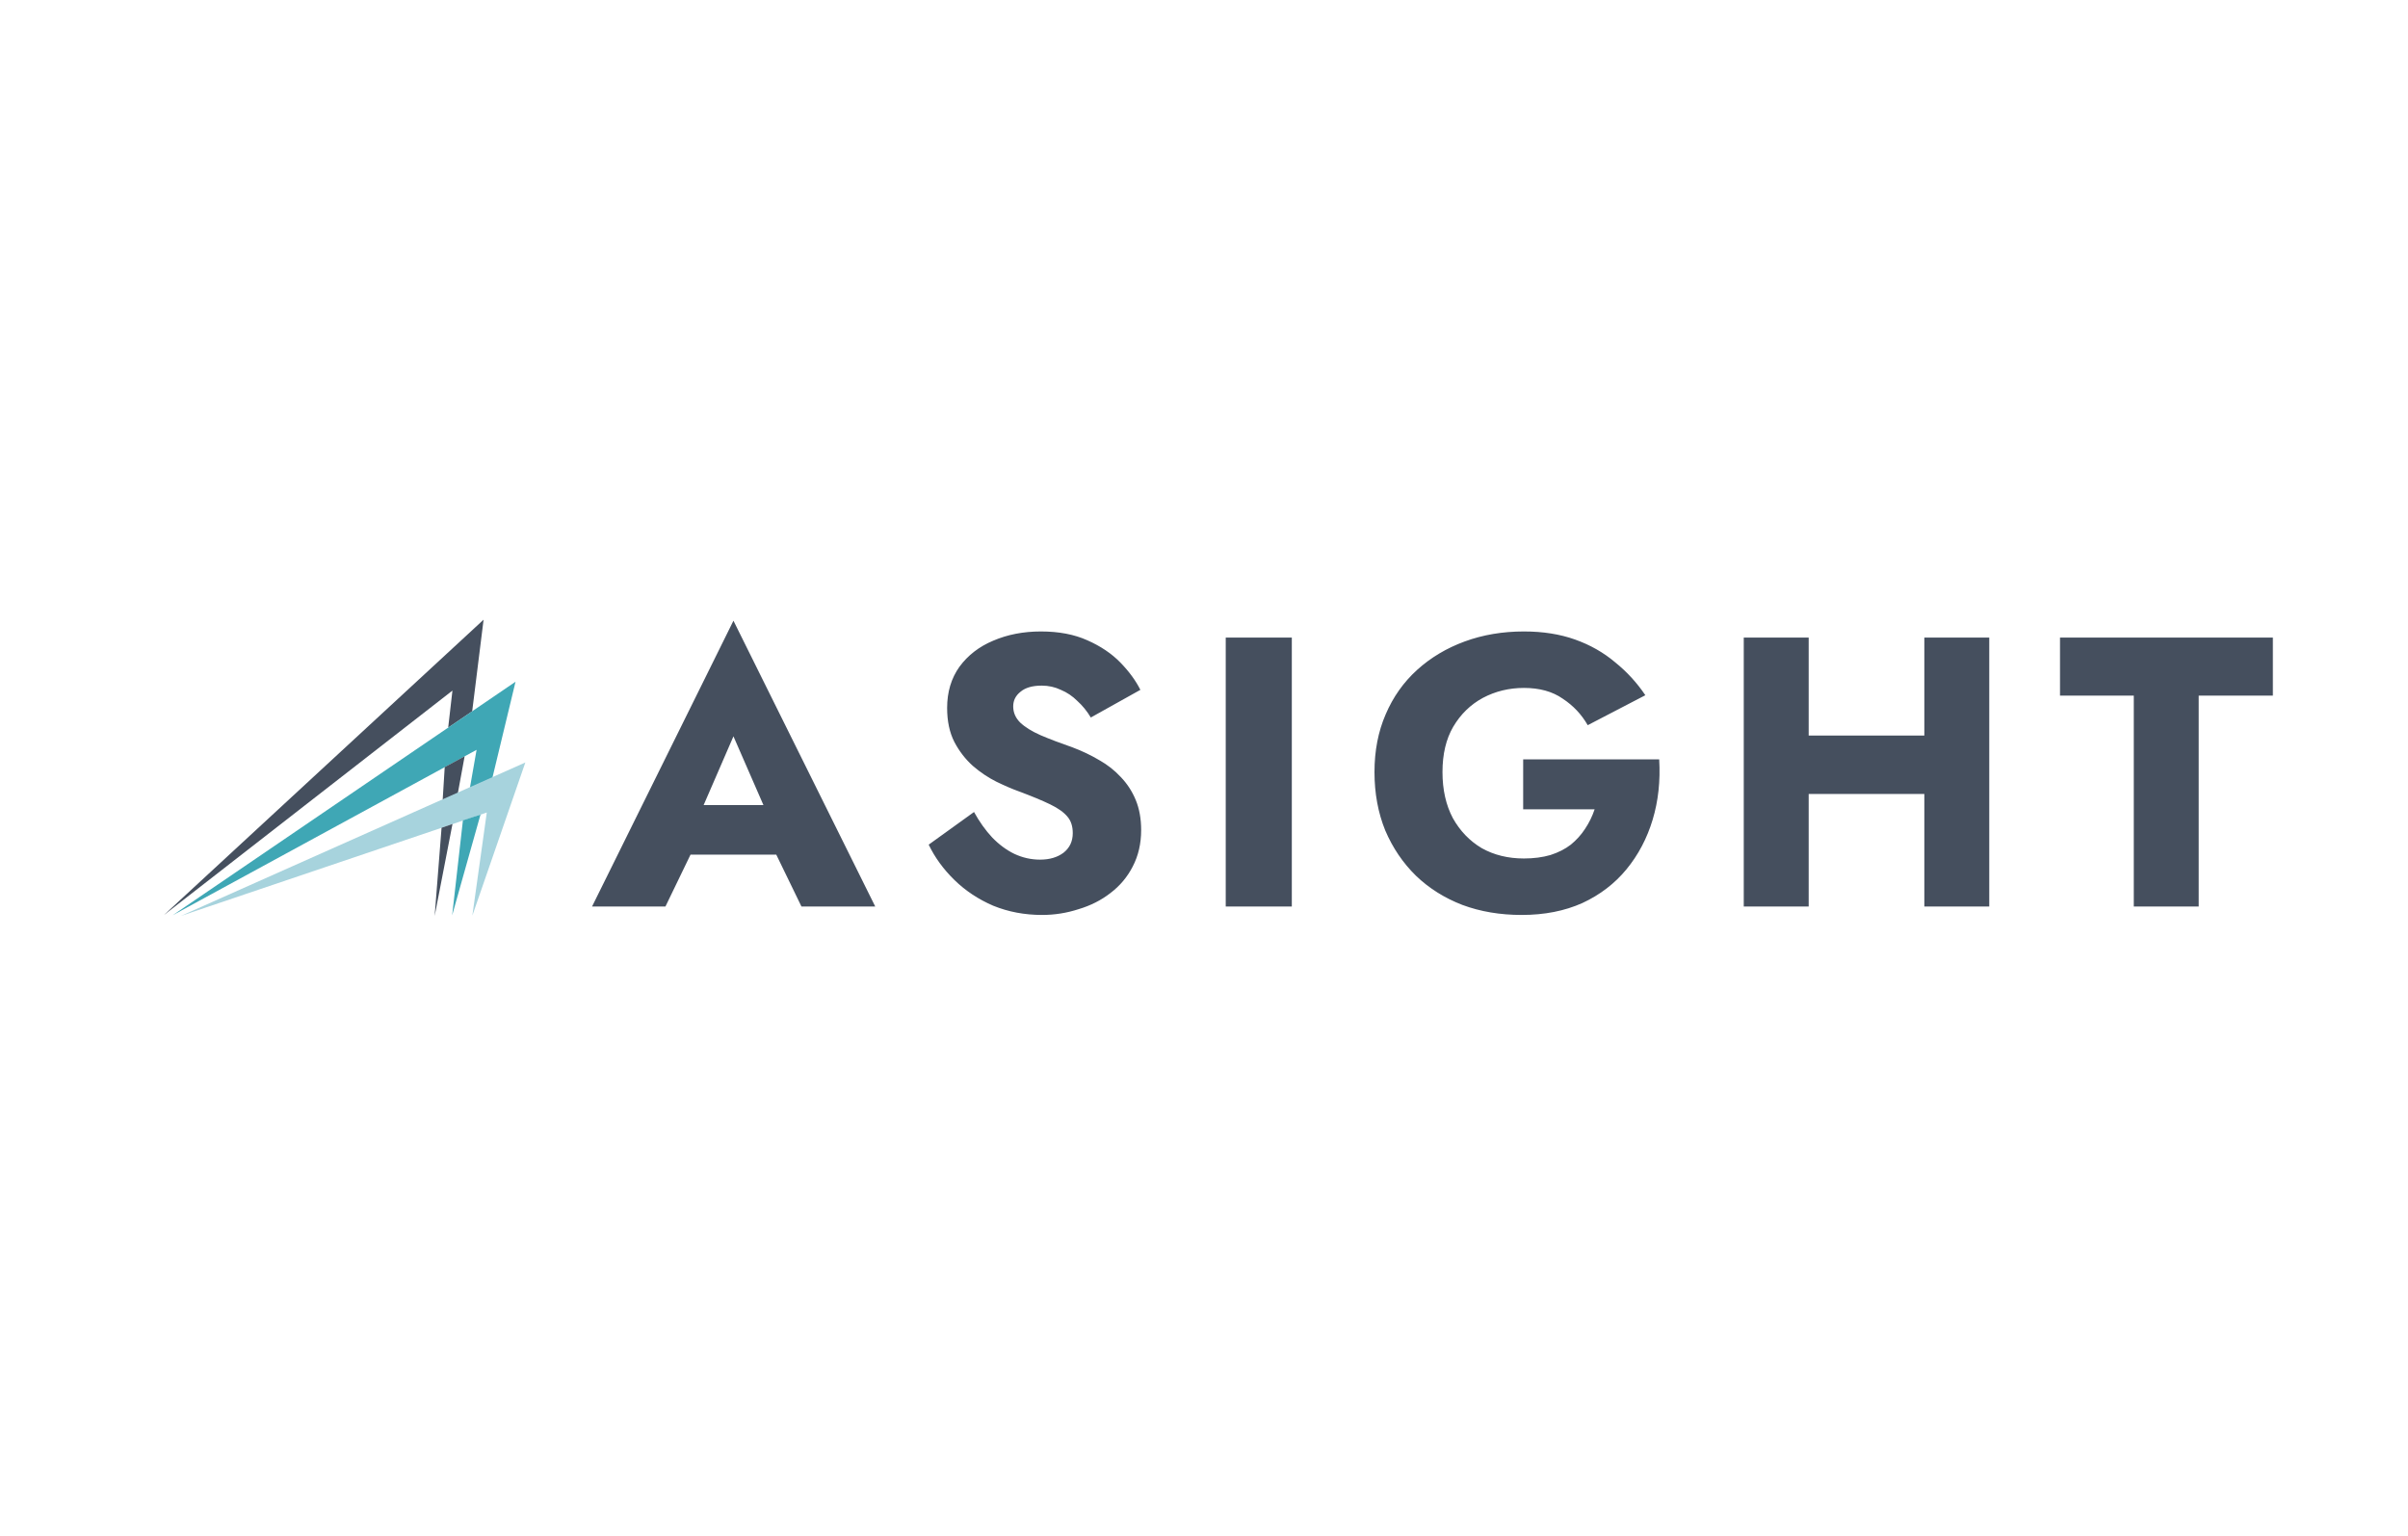
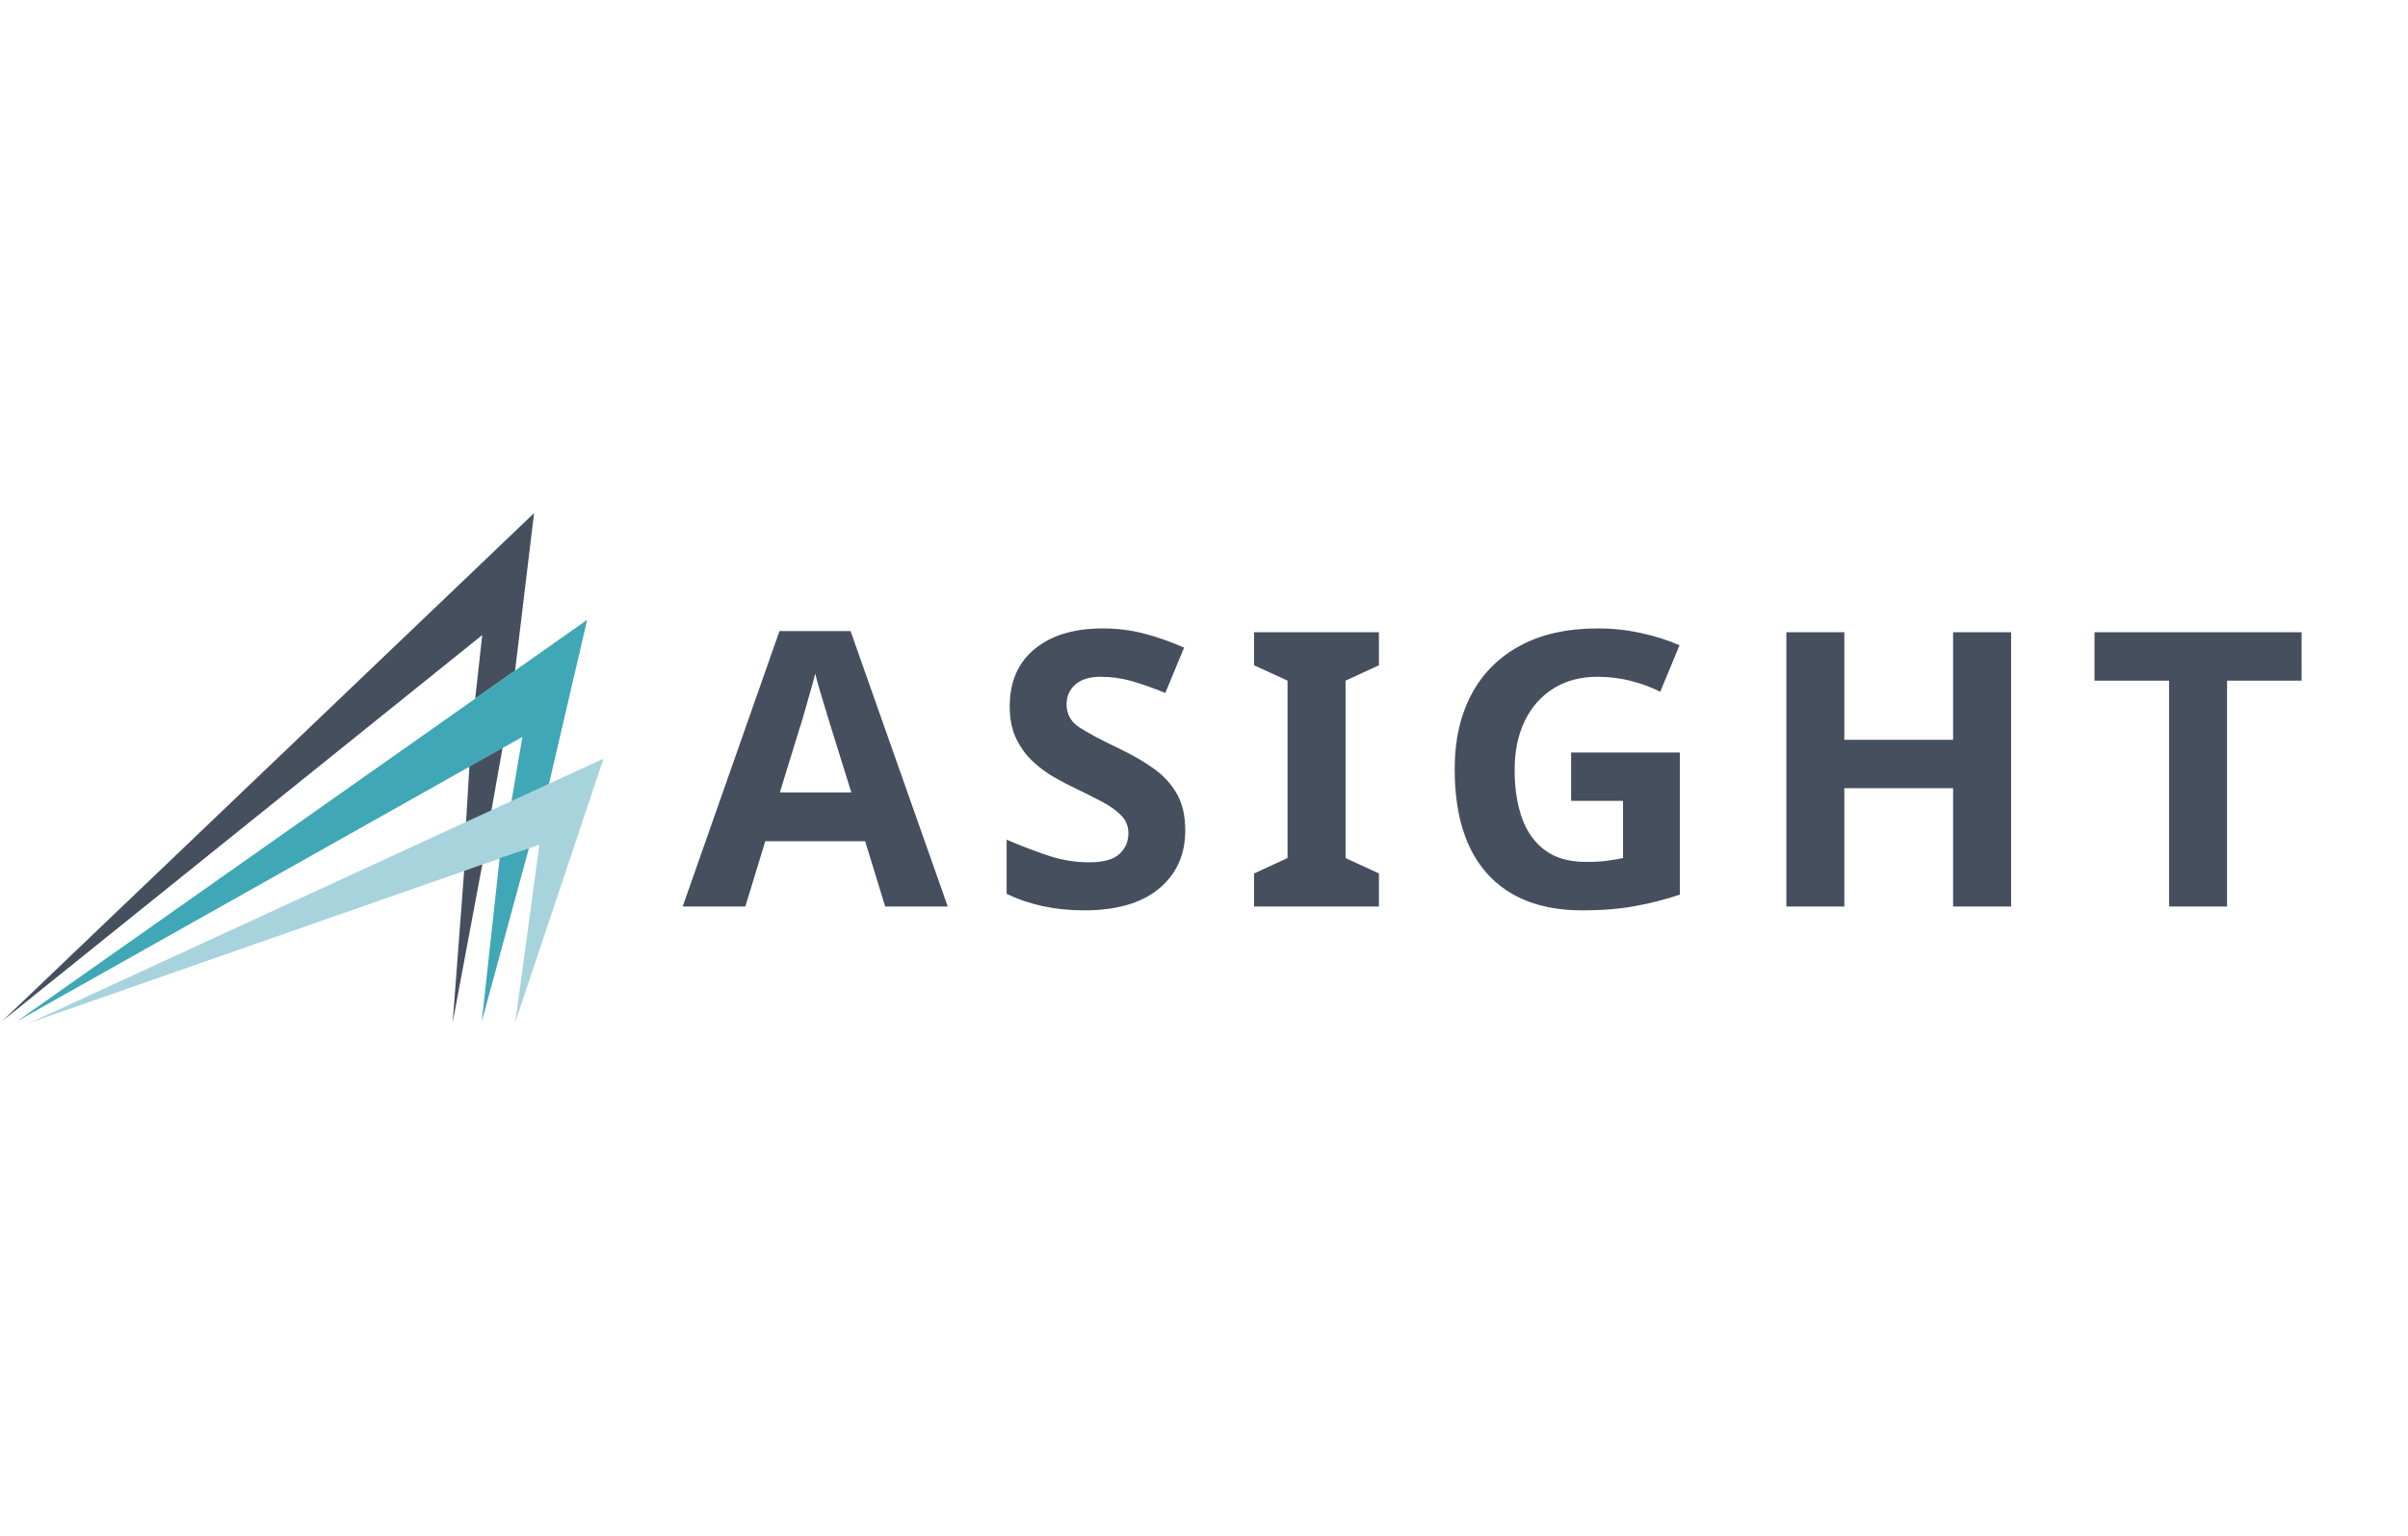
<svg xmlns="http://www.w3.org/2000/svg" version="1.1" id="svg1" width="584.96" height="373.12" viewBox="0 0 584.96 373.12">
  <defs id="defs1">
    <rect x="92.389" y="267.246" width="471.866" height="112.851" id="rect14" />
    <rect x="111.611" y="276.857" width="412.03" height="78.748" id="rect13" />
  </defs>
  <g id="layer1">
-     <g id="g14" transform="matrix(0.3479316,0,0,0.3364165,-21.79119,138.6265)">
+     <g id="g14" transform="matrix(0.5786612,0,0,0.5783823,-101.8855,104.1506)">
      <path style="opacity:1;fill:#454f5e;fill-opacity:1" d="m 177.144,248.756 223.122,-213.268 -7.955,66.155 -16.761,11.804 2.969,-26.745 z" id="path1" />
      <path style="opacity:1;fill:#3fa7b5;fill-opacity:1" d="M 183.228,248.939 422.571,80.298 406.372,149.9 390.716,156.953 395.379,129.483 Z" id="path9" />
      <path style="opacity:1;fill:#454f5e;fill-opacity:1" d="m 373.129,141.961 -1.425,23.731 10.581,-4.846 4.749,-26.704 z" id="path10" />
      <path style="opacity:1;fill:#a7d3dd;fill-opacity:1" d="m 188.862,249.477 240.557,-110.858 -37.007,110.639 10.09,-74.502 z" id="path11" />
      <path style="opacity:1;fill:#3fa7b5;fill-opacity:1" d="m 385.835,180.422 -7.516,68.604 19.792,-72.769 z" id="path12" />
      <path style="opacity:1;fill:#454f5e;fill-opacity:1" d="m 370.928,185.774 -4.823,63.703 12.445,-66.425 z" id="path13" />
    </g>
-     <path d="m 141.249,335.425 h 34.533 l -1.027,-12.04 h -32.387 z m 17.08,-28.747 9.24,21.187 -0.56,4.013 7.84,16.147 h 17.92 l -34.44,-69.44 -34.347,69.44 h 17.827 l 8.12,-16.8 -0.747,-3.453 z m 58.44,18.387 -11.013,7.933 q 2.24,4.667 6.253,8.587 4.013,3.92 9.427,6.253 5.507,2.24 11.853,2.24 4.573,0 8.867,-1.4 4.387,-1.307 7.747,-3.92 3.453,-2.613 5.413,-6.44 2.053,-3.92 2.053,-8.867 0,-4.107 -1.307,-7.28 -1.307,-3.173 -3.64,-5.6 -2.24,-2.427 -5.227,-4.107 -2.987,-1.773 -6.44,-3.08 -4.573,-1.587 -7.84,-2.987 -3.173,-1.4 -4.947,-3.08 -1.68,-1.68 -1.68,-3.92 0,-2.147 1.773,-3.547 1.773,-1.493 5.133,-1.493 2.52,0 4.667,1.027 2.24,0.933 4.013,2.707 1.867,1.68 3.267,4.013 l 12.04,-6.72 q -1.68,-3.36 -4.853,-6.627 -3.173,-3.267 -8.027,-5.413 -4.76,-2.147 -11.293,-2.147 -6.347,0 -11.573,2.24 -5.133,2.147 -8.213,6.347 -2.987,4.2 -2.987,9.987 0,4.853 1.773,8.307 1.773,3.36 4.48,5.787 2.707,2.333 5.693,3.827 3.08,1.493 5.413,2.333 4.76,1.773 7.653,3.173 2.893,1.4 4.2,2.987 1.307,1.493 1.307,4.013 0,2.987 -2.24,4.76 -2.24,1.68 -5.693,1.68 -3.267,0 -6.253,-1.4 -2.893,-1.4 -5.413,-4.013 -2.427,-2.613 -4.387,-6.16 z M 277.916,282.691 v 65.333 h 16.053 V 282.691 Z m 72.253,41.72 h 17.36 q -0.84,2.52 -2.333,4.76 -1.4,2.147 -3.453,3.827 -2.053,1.587 -4.947,2.52 -2.893,0.84 -6.44,0.84 -5.787,0 -10.267,-2.52 -4.387,-2.613 -7,-7.28 -2.52,-4.76 -2.52,-11.2 0,-6.533 2.613,-11.013 2.707,-4.573 7.187,-7 4.573,-2.427 9.987,-2.427 5.693,0 9.427,2.613 3.827,2.52 6.067,6.44 l 14,-7.28 q -3.08,-4.573 -7.373,-8.027 -4.2,-3.547 -9.707,-5.507 -5.507,-1.96 -12.413,-1.96 -7.747,0 -14.373,2.427 -6.627,2.427 -11.573,6.907 -4.947,4.48 -7.653,10.827 -2.707,6.253 -2.707,14 0,7.747 2.613,14.187 2.707,6.347 7.467,11.013 4.76,4.573 11.293,7.093 6.533,2.427 14.373,2.427 8.307,0 14.747,-2.893 6.44,-2.987 10.733,-8.213 4.293,-5.227 6.347,-12.04 2.053,-6.813 1.587,-14.653 h -33.04 z m 57.973,-3.733 h 49.467 v -14.187 h -49.467 z m 39.48,-37.987 v 65.333 h 15.773 V 282.691 Z m -43.867,0 v 65.333 h 15.773 V 282.691 Z m 76.827,14.093 h 17.92 v 51.24 h 15.773 v -51.24 h 18.013 V 282.691 h -51.707 z" id="text14" style="font-weight:bold;font-size:93.333px;font-family:Jost;-inkscape-font-specification:'Jost, Bold';text-align:center;letter-spacing:10px;white-space:pre;fill:#454f5e" transform="translate(19.84439,-127.7713)" aria-label="ASIGHT" />
+     <text xml:space="preserve" id="text14" style="font-style:normal;font-variant:normal;font-weight:bold;font-stretch:normal;font-size:93.333px;font-family:Jost;-inkscape-font-specification:'Jost, Bold';font-variant-ligatures:normal;font-variant-caps:normal;font-variant-numeric:normal;font-variant-east-asian:normal;text-align:center;letter-spacing:10px;writing-mode:lr-tb;direction:ltr;white-space:pre;shape-inside:url(#rect14);display:inline;opacity:1;fill:#454f5e;fill-opacity:1" x="235.933" y="0" transform="translate(41.7647,-127.7713)">
+       <tspan x="124.076" y="348.025" id="tspan1">ASIGHT</tspan>
+     </text>
  </g>
</svg>
